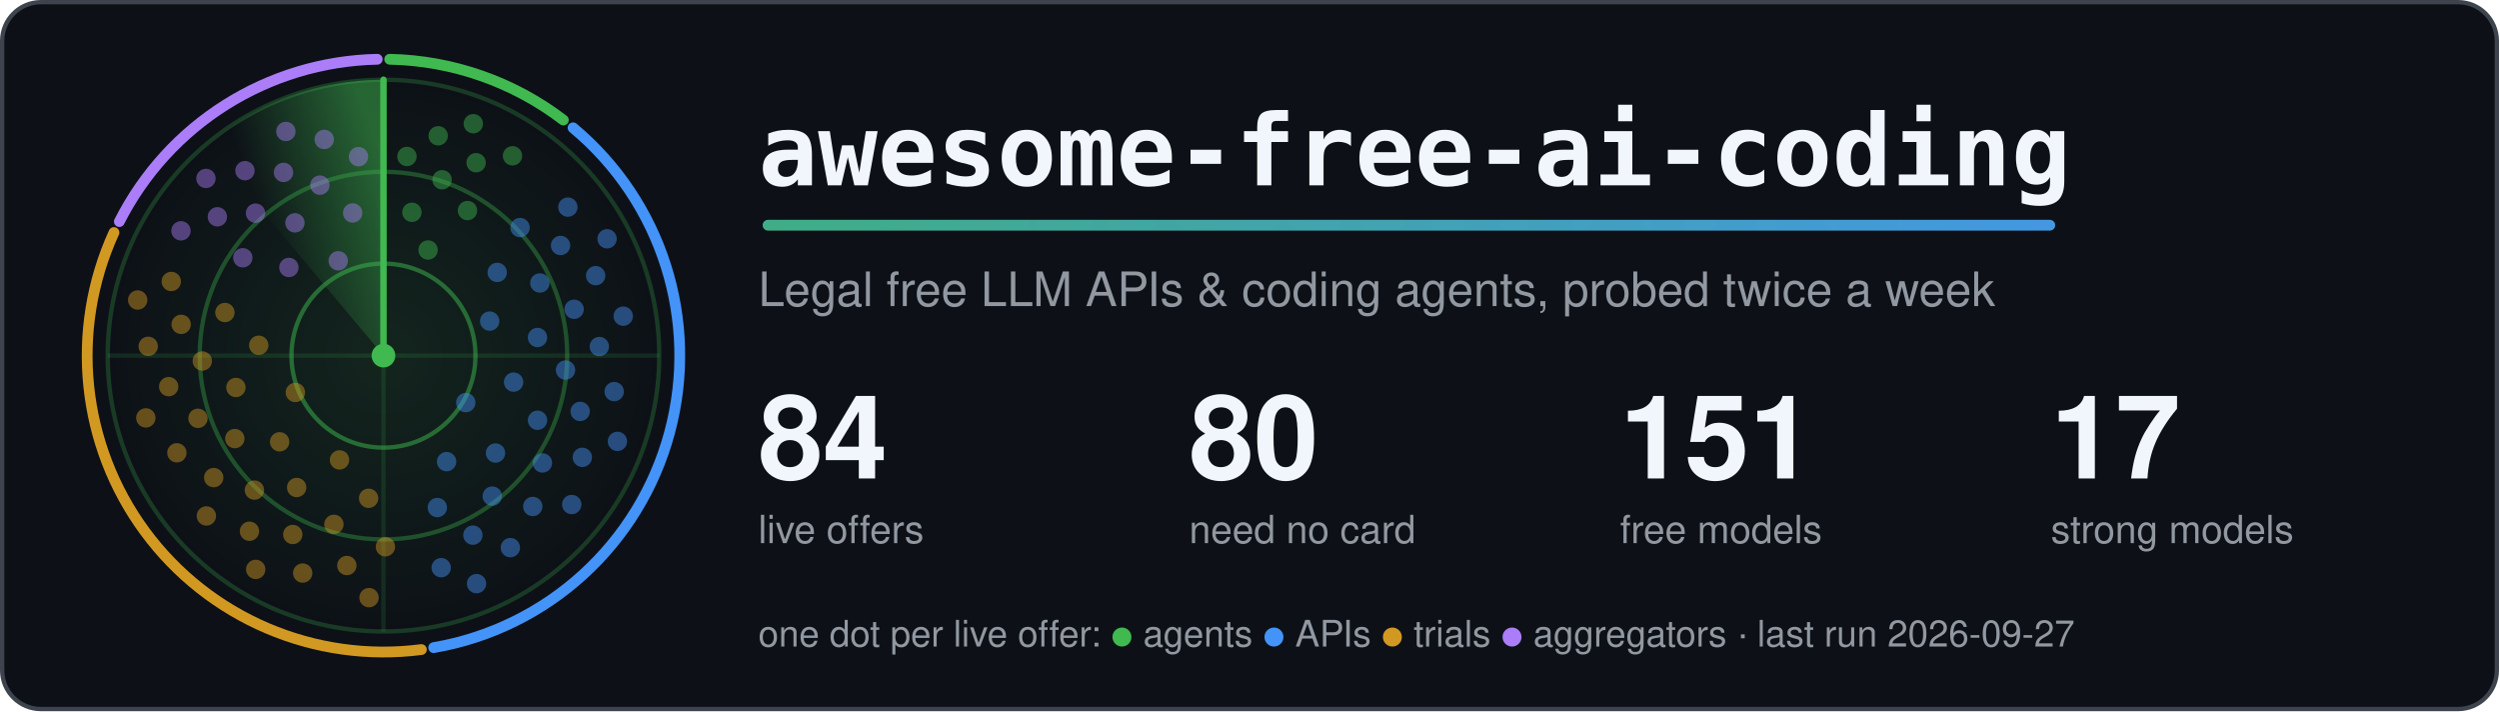
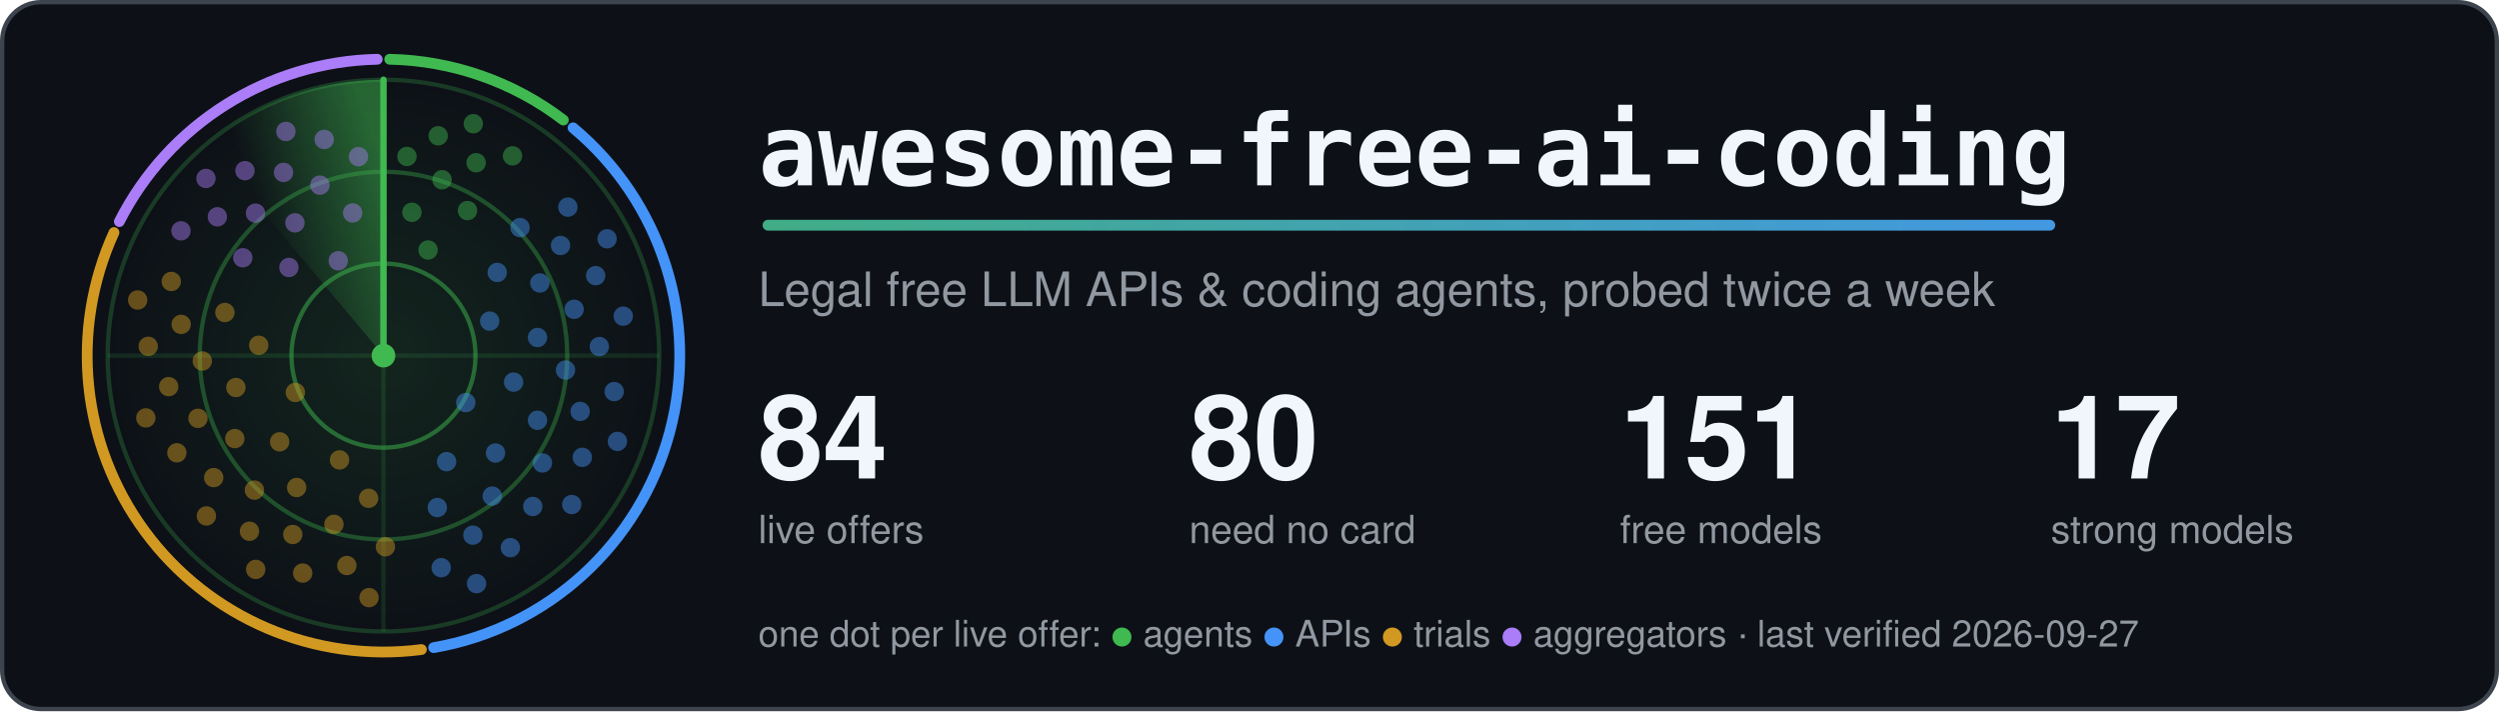
<svg xmlns="http://www.w3.org/2000/svg" width="1160" height="330" viewBox="0 0 1160 330" role="img" aria-labelledby="title">
  <style>.card{fill:#0d1117;stroke:#3d444d}.t{fill:#f0f6fc}.m{fill:#9198a1}.ring{stroke:#3fb950}.hub{fill:#3fb950}.beam{stroke:#3fb950}.s0,.s1,.g0,.g1{stop-color:#3fb950}.a0{stop-color:#3fb950}.a1{stop-color:#4493f8}.dot.agents,.key.agents{fill:#3fb950}.rim.agents{stroke:#3fb950}.dot.apis,.key.apis{fill:#4493f8}.rim.apis{stroke:#4493f8}.dot.trials,.key.trials{fill:#d29922}.rim.trials{stroke:#d29922}.dot.aggregators,.key.aggregators{fill:#ab7df8}.rim.aggregators{stroke:#ab7df8}.rim{fill:none}.s0{stop-opacity:.5}.s1,.g1{stop-opacity:0}.g0{stop-opacity:.12}.dot{opacity:.45;animation:ping 6s linear infinite}@keyframes ping{0%,4%{opacity:1}55%,100%{opacity:.45}}@media (prefers-reduced-motion: reduce) {.dot { animation: none; opacity: 1 }}</style>
  <defs>
    <linearGradient id="accent" gradientUnits="userSpaceOnUse" x1="0" y1="0" x2="1100" y2="0">
      <stop class="a0" offset="0" />
      <stop class="a1" offset="1" />
    </linearGradient>
  </defs>
  <rect class="card" x="1" y="1" width="1158" height="328" rx="18" stroke-width="2" />
  <defs>
    <radialGradient id="glow">
      <stop class="g0" offset="0" />
      <stop class="g1" offset="1" />
    </radialGradient>
  </defs>
  <circle cx="178.0" cy="165.0" r="128.0" fill="url(#glow)" />
  <circle class="ring" cx="178.0" cy="165.0" r="42.7" fill="none" stroke-width="2" stroke-opacity=".5" />
  <circle class="ring" cx="178.0" cy="165.0" r="85.3" fill="none" stroke-width="2" stroke-opacity=".35" />
  <circle class="ring" cx="178.0" cy="165.0" r="128.0" fill="none" stroke-width="2" stroke-opacity=".25" />
  <path class="ring" d="M50.0 165.0H306.0M178.0 37.0V293.0" stroke-width="2" stroke-opacity=".15" />
  <path class="rim agents" d="M180.9 27.5A137.5 137.5 0 0 1 261.5 55.7" stroke-width="5" stroke-linecap="round" />
  <path class="rim apis" d="M266.0 59.3A137.5 137.5 0 0 1 201.3 300.5" stroke-width="5" stroke-linecap="round" />
  <path class="rim trials" d="M195.6 301.4A137.5 137.5 0 0 1 52.9 107.9" stroke-width="5" stroke-linecap="round" />
  <path class="rim aggregators" d="M55.4 102.8A137.5 137.5 0 0 1 175.1 27.5" stroke-width="5" stroke-linecap="round" />
  <defs>
    <linearGradient id="sweep" gradientUnits="userSpaceOnUse" x1="178.0" y1="75.4" x2="120.4" y2="96.4">
      <stop class="s0" offset="0" />
      <stop class="s1" offset="1" />
    </linearGradient>
  </defs>
  <g>
    <animateTransform attributeName="transform" type="rotate" from="0 178.0 165.0" to="360 178.0 165.0" dur="6s" repeatCount="indefinite" />
    <path fill="url(#sweep)" d="M178.0 165.0L95.7 66.9A128.0 128.0 0 0 1 178.0 37.0Z" />
    <line class="beam" x1="178.0" y1="165.0" x2="178.0" y2="37.0" stroke-width="3" stroke-linecap="round" />
  </g>
  <circle class="dot agents" cx="198.7" cy="116.0" r="4.5" style="animation-delay:0.38s" />
  <circle class="dot agents" cx="191.2" cy="98.5" r="4.5" style="animation-delay:0.19s" />
  <circle class="dot agents" cx="217.0" cy="97.7" r="4.5" style="animation-delay:0.50s" />
  <circle class="dot agents" cx="205.2" cy="83.4" r="4.5" style="animation-delay:0.31s" />
  <circle class="dot agents" cx="188.9" cy="72.6" r="4.5" style="animation-delay:0.11s" />
  <circle class="dot agents" cx="221.0" cy="75.5" r="4.5" style="animation-delay:0.43s" />
  <circle class="dot agents" cx="203.4" cy="63.0" r="4.5" style="animation-delay:0.23s" />
  <circle class="dot agents" cx="237.9" cy="72.3" r="4.5" style="animation-delay:0.55s" />
  <circle class="dot agents" cx="219.7" cy="57.4" r="4.5" style="animation-delay:0.35s" />
  <circle class="dot apis" cx="216.2" cy="186.8" r="4.5" style="animation-delay:2.00s" />
  <circle class="dot apis" cx="227.3" cy="149.0" r="4.5" style="animation-delay:1.20s" />
  <circle class="dot apis" cx="207.3" cy="214.2" r="4.5" style="animation-delay:2.49s" />
  <circle class="dot apis" cx="238.4" cy="177.3" r="4.5" style="animation-delay:1.69s" />
  <circle class="dot apis" cx="230.8" cy="126.4" r="4.5" style="animation-delay:0.90s" />
  <circle class="dot apis" cx="230.0" cy="210.2" r="4.5" style="animation-delay:2.18s" />
  <circle class="dot apis" cx="249.5" cy="156.6" r="4.5" style="animation-delay:1.39s" />
  <circle class="dot apis" cx="203.0" cy="235.5" r="4.5" style="animation-delay:2.67s" />
  <circle class="dot apis" cx="249.5" cy="195.0" r="4.5" style="animation-delay:1.88s" />
  <circle class="dot apis" cx="250.6" cy="131.3" r="4.5" style="animation-delay:1.08s" />
  <circle class="dot apis" cx="228.5" cy="230.2" r="4.5" style="animation-delay:2.37s" />
  <circle class="dot apis" cx="262.5" cy="171.7" r="4.5" style="animation-delay:1.58s" />
  <circle class="dot apis" cx="241.4" cy="105.6" r="4.5" style="animation-delay:0.78s" />
  <circle class="dot apis" cx="251.8" cy="214.8" r="4.5" style="animation-delay:2.07s" />
  <circle class="dot apis" cx="266.5" cy="143.5" r="4.5" style="animation-delay:1.27s" />
  <circle class="dot apis" cx="219.5" cy="248.3" r="4.5" style="animation-delay:2.56s" />
  <circle class="dot apis" cx="269.3" cy="190.9" r="4.5" style="animation-delay:1.76s" />
  <circle class="dot apis" cx="260.2" cy="113.9" r="4.5" style="animation-delay:0.97s" />
  <circle class="dot apis" cx="247.3" cy="235.0" r="4.5" style="animation-delay:2.25s" />
  <circle class="dot apis" cx="278.2" cy="160.8" r="4.5" style="animation-delay:1.46s" />
  <circle class="dot apis" cx="204.8" cy="263.4" r="4.5" style="animation-delay:2.75s" />
  <circle class="dot apis" cx="270.3" cy="212.2" r="4.5" style="animation-delay:1.95s" />
  <circle class="dot apis" cx="276.5" cy="127.9" r="4.5" style="animation-delay:1.16s" />
  <circle class="dot apis" cx="236.9" cy="254.1" r="4.5" style="animation-delay:2.44s" />
  <circle class="dot apis" cx="285.1" cy="181.7" r="4.5" style="animation-delay:1.65s" />
  <circle class="dot apis" cx="263.6" cy="96.1" r="4.5" style="animation-delay:0.85s" />
  <circle class="dot apis" cx="265.4" cy="234.1" r="4.5" style="animation-delay:2.14s" />
  <circle class="dot apis" cx="289.3" cy="146.7" r="4.5" style="animation-delay:1.34s" />
  <circle class="dot apis" cx="221.2" cy="270.8" r="4.5" style="animation-delay:2.63s" />
  <circle class="dot apis" cx="286.6" cy="204.8" r="4.5" style="animation-delay:1.84s" />
  <circle class="dot apis" cx="281.8" cy="110.8" r="4.5" style="animation-delay:1.04s" />
  <circle class="dot trials" cx="137.1" cy="182.1" r="4.5" style="animation-delay:4.12s" />
  <circle class="dot trials" cx="157.6" cy="213.4" r="4.5" style="animation-delay:3.38s" />
  <circle class="dot trials" cx="120.1" cy="160.2" r="4.5" style="animation-delay:4.58s" />
  <circle class="dot trials" cx="129.8" cy="205.0" r="4.5" style="animation-delay:3.84s" />
  <circle class="dot trials" cx="171.1" cy="231.2" r="4.5" style="animation-delay:3.10s" />
  <circle class="dot trials" cx="109.5" cy="179.8" r="4.5" style="animation-delay:4.30s" />
  <circle class="dot trials" cx="137.7" cy="226.2" r="4.5" style="animation-delay:3.56s" />
  <circle class="dot trials" cx="104.4" cy="145.0" r="4.5" style="animation-delay:4.75s" />
  <circle class="dot trials" cx="109.0" cy="203.5" r="4.5" style="animation-delay:4.01s" />
  <circle class="dot trials" cx="155.0" cy="243.3" r="4.5" style="animation-delay:3.27s" />
  <circle class="dot trials" cx="93.9" cy="167.5" r="4.5" style="animation-delay:4.47s" />
  <circle class="dot trials" cx="118.1" cy="227.4" r="4.5" style="animation-delay:3.73s" />
  <circle class="dot trials" cx="178.9" cy="253.7" r="4.5" style="animation-delay:2.99s" />
  <circle class="dot trials" cx="91.9" cy="194.1" r="4.5" style="animation-delay:4.19s" />
  <circle class="dot trials" cx="135.9" cy="248.0" r="4.5" style="animation-delay:3.45s" />
  <circle class="dot trials" cx="84.1" cy="150.5" r="4.5" style="animation-delay:4.65s" />
  <circle class="dot trials" cx="99.2" cy="221.6" r="4.5" style="animation-delay:3.91s" />
  <circle class="dot trials" cx="161.0" cy="262.4" r="4.5" style="animation-delay:3.17s" />
  <circle class="dot trials" cx="78.3" cy="179.4" r="4.5" style="animation-delay:4.36s" />
  <circle class="dot trials" cx="115.8" cy="246.5" r="4.5" style="animation-delay:3.62s" />
  <circle class="dot trials" cx="79.5" cy="130.6" r="4.5" style="animation-delay:4.82s" />
  <circle class="dot trials" cx="82.1" cy="210.1" r="4.5" style="animation-delay:4.08s" />
  <circle class="dot trials" cx="140.5" cy="265.9" r="4.5" style="animation-delay:3.34s" />
  <circle class="dot trials" cx="68.8" cy="160.7" r="4.5" style="animation-delay:4.54s" />
  <circle class="dot trials" cx="95.8" cy="239.4" r="4.5" style="animation-delay:3.80s" />
  <circle class="dot trials" cx="171.3" cy="277.3" r="4.5" style="animation-delay:3.06s" />
  <circle class="dot trials" cx="67.7" cy="193.9" r="4.5" style="animation-delay:4.26s" />
  <circle class="dot trials" cx="118.7" cy="264.2" r="4.5" style="animation-delay:3.51s" />
  <circle class="dot trials" cx="63.9" cy="139.2" r="4.5" style="animation-delay:4.71s" />
  <circle class="dot aggregators" cx="157.0" cy="121.0" r="4.5" style="animation-delay:5.58s" />
  <circle class="dot aggregators" cx="134.1" cy="124.1" r="4.5" style="animation-delay:5.22s" />
  <circle class="dot aggregators" cx="163.7" cy="98.8" r="4.5" style="animation-delay:5.80s" />
  <circle class="dot aggregators" cx="136.9" cy="103.4" r="4.5" style="animation-delay:5.44s" />
  <circle class="dot aggregators" cx="112.7" cy="119.6" r="4.5" style="animation-delay:5.08s" />
  <circle class="dot aggregators" cx="148.5" cy="85.9" r="4.5" style="animation-delay:5.66s" />
  <circle class="dot aggregators" cx="118.6" cy="98.9" r="4.5" style="animation-delay:5.30s" />
  <circle class="dot aggregators" cx="166.4" cy="72.7" r="4.5" style="animation-delay:5.88s" />
  <circle class="dot aggregators" cx="131.6" cy="80.0" r="4.5" style="animation-delay:5.52s" />
  <circle class="dot aggregators" cx="100.9" cy="100.6" r="4.5" style="animation-delay:5.16s" />
  <circle class="dot aggregators" cx="150.5" cy="64.7" r="4.5" style="animation-delay:5.74s" />
  <circle class="dot aggregators" cx="113.7" cy="79.2" r="4.5" style="animation-delay:5.39s" />
  <circle class="dot aggregators" cx="84.0" cy="107.1" r="4.5" style="animation-delay:5.03s" />
  <circle class="dot aggregators" cx="132.7" cy="61.0" r="4.5" style="animation-delay:5.61s" />
  <circle class="dot aggregators" cx="95.6" cy="82.8" r="4.5" style="animation-delay:5.25s" />
  <circle class="hub" cx="178.0" cy="165.0" r="5.5" />
  <text class="t" x="352" y="86" font-family="ui-monospace, SFMono-Regular, Menlo, Consolas, monospace" font-size="46" font-weight="700">awesome-free-ai-coding</text>
  <rect x="354" y="102" width="600" height="5" rx="2.5" fill="url(#accent)" />
  <text class="m" x="352" y="142" font-family="-apple-system, BlinkMacSystemFont, 'Segoe UI', Helvetica, Arial, sans-serif" font-size="22">Legal free LLM APIs &amp; coding agents, probed twice a week</text>
  <text class="t" x="352" y="222" font-family="-apple-system, BlinkMacSystemFont, 'Segoe UI', Helvetica, Arial, sans-serif" font-size="54" font-weight="700">84</text>
  <text class="m" x="352" y="252" font-family="-apple-system, BlinkMacSystemFont, 'Segoe UI', Helvetica, Arial, sans-serif" font-size="18">live offers</text>
  <text class="t" x="552" y="222" font-family="-apple-system, BlinkMacSystemFont, 'Segoe UI', Helvetica, Arial, sans-serif" font-size="54" font-weight="700">80</text>
  <text class="m" x="552" y="252" font-family="-apple-system, BlinkMacSystemFont, 'Segoe UI', Helvetica, Arial, sans-serif" font-size="18">need no card</text>
  <text class="t" x="752" y="222" font-family="-apple-system, BlinkMacSystemFont, 'Segoe UI', Helvetica, Arial, sans-serif" font-size="54" font-weight="700">151</text>
  <text class="m" x="752" y="252" font-family="-apple-system, BlinkMacSystemFont, 'Segoe UI', Helvetica, Arial, sans-serif" font-size="18">free models</text>
  <text class="t" x="952" y="222" font-family="-apple-system, BlinkMacSystemFont, 'Segoe UI', Helvetica, Arial, sans-serif" font-size="54" font-weight="700">17</text>
  <text class="m" x="952" y="252" font-family="-apple-system, BlinkMacSystemFont, 'Segoe UI', Helvetica, Arial, sans-serif" font-size="18">strong models</text>
-   <text class="m" x="352" y="300" font-family="-apple-system, BlinkMacSystemFont, 'Segoe UI', Helvetica, Arial, sans-serif" font-size="17">one dot per live offer: <tspan class="key agents">●</tspan> agents <tspan class="key apis">●</tspan> APIs <tspan class="key trials">●</tspan> trials <tspan class="key aggregators">●</tspan> aggregators · last run 2026-09-27</text>
+   <text class="m" x="352" y="300" font-family="-apple-system, BlinkMacSystemFont, 'Segoe UI', Helvetica, Arial, sans-serif" font-size="17">one dot per live offer: <tspan class="key agents">●</tspan> agents <tspan class="key apis">●</tspan> APIs <tspan class="key trials">●</tspan> trials <tspan class="key aggregators">●</tspan> aggregators · last verified 2026-09-27</text>
</svg>
